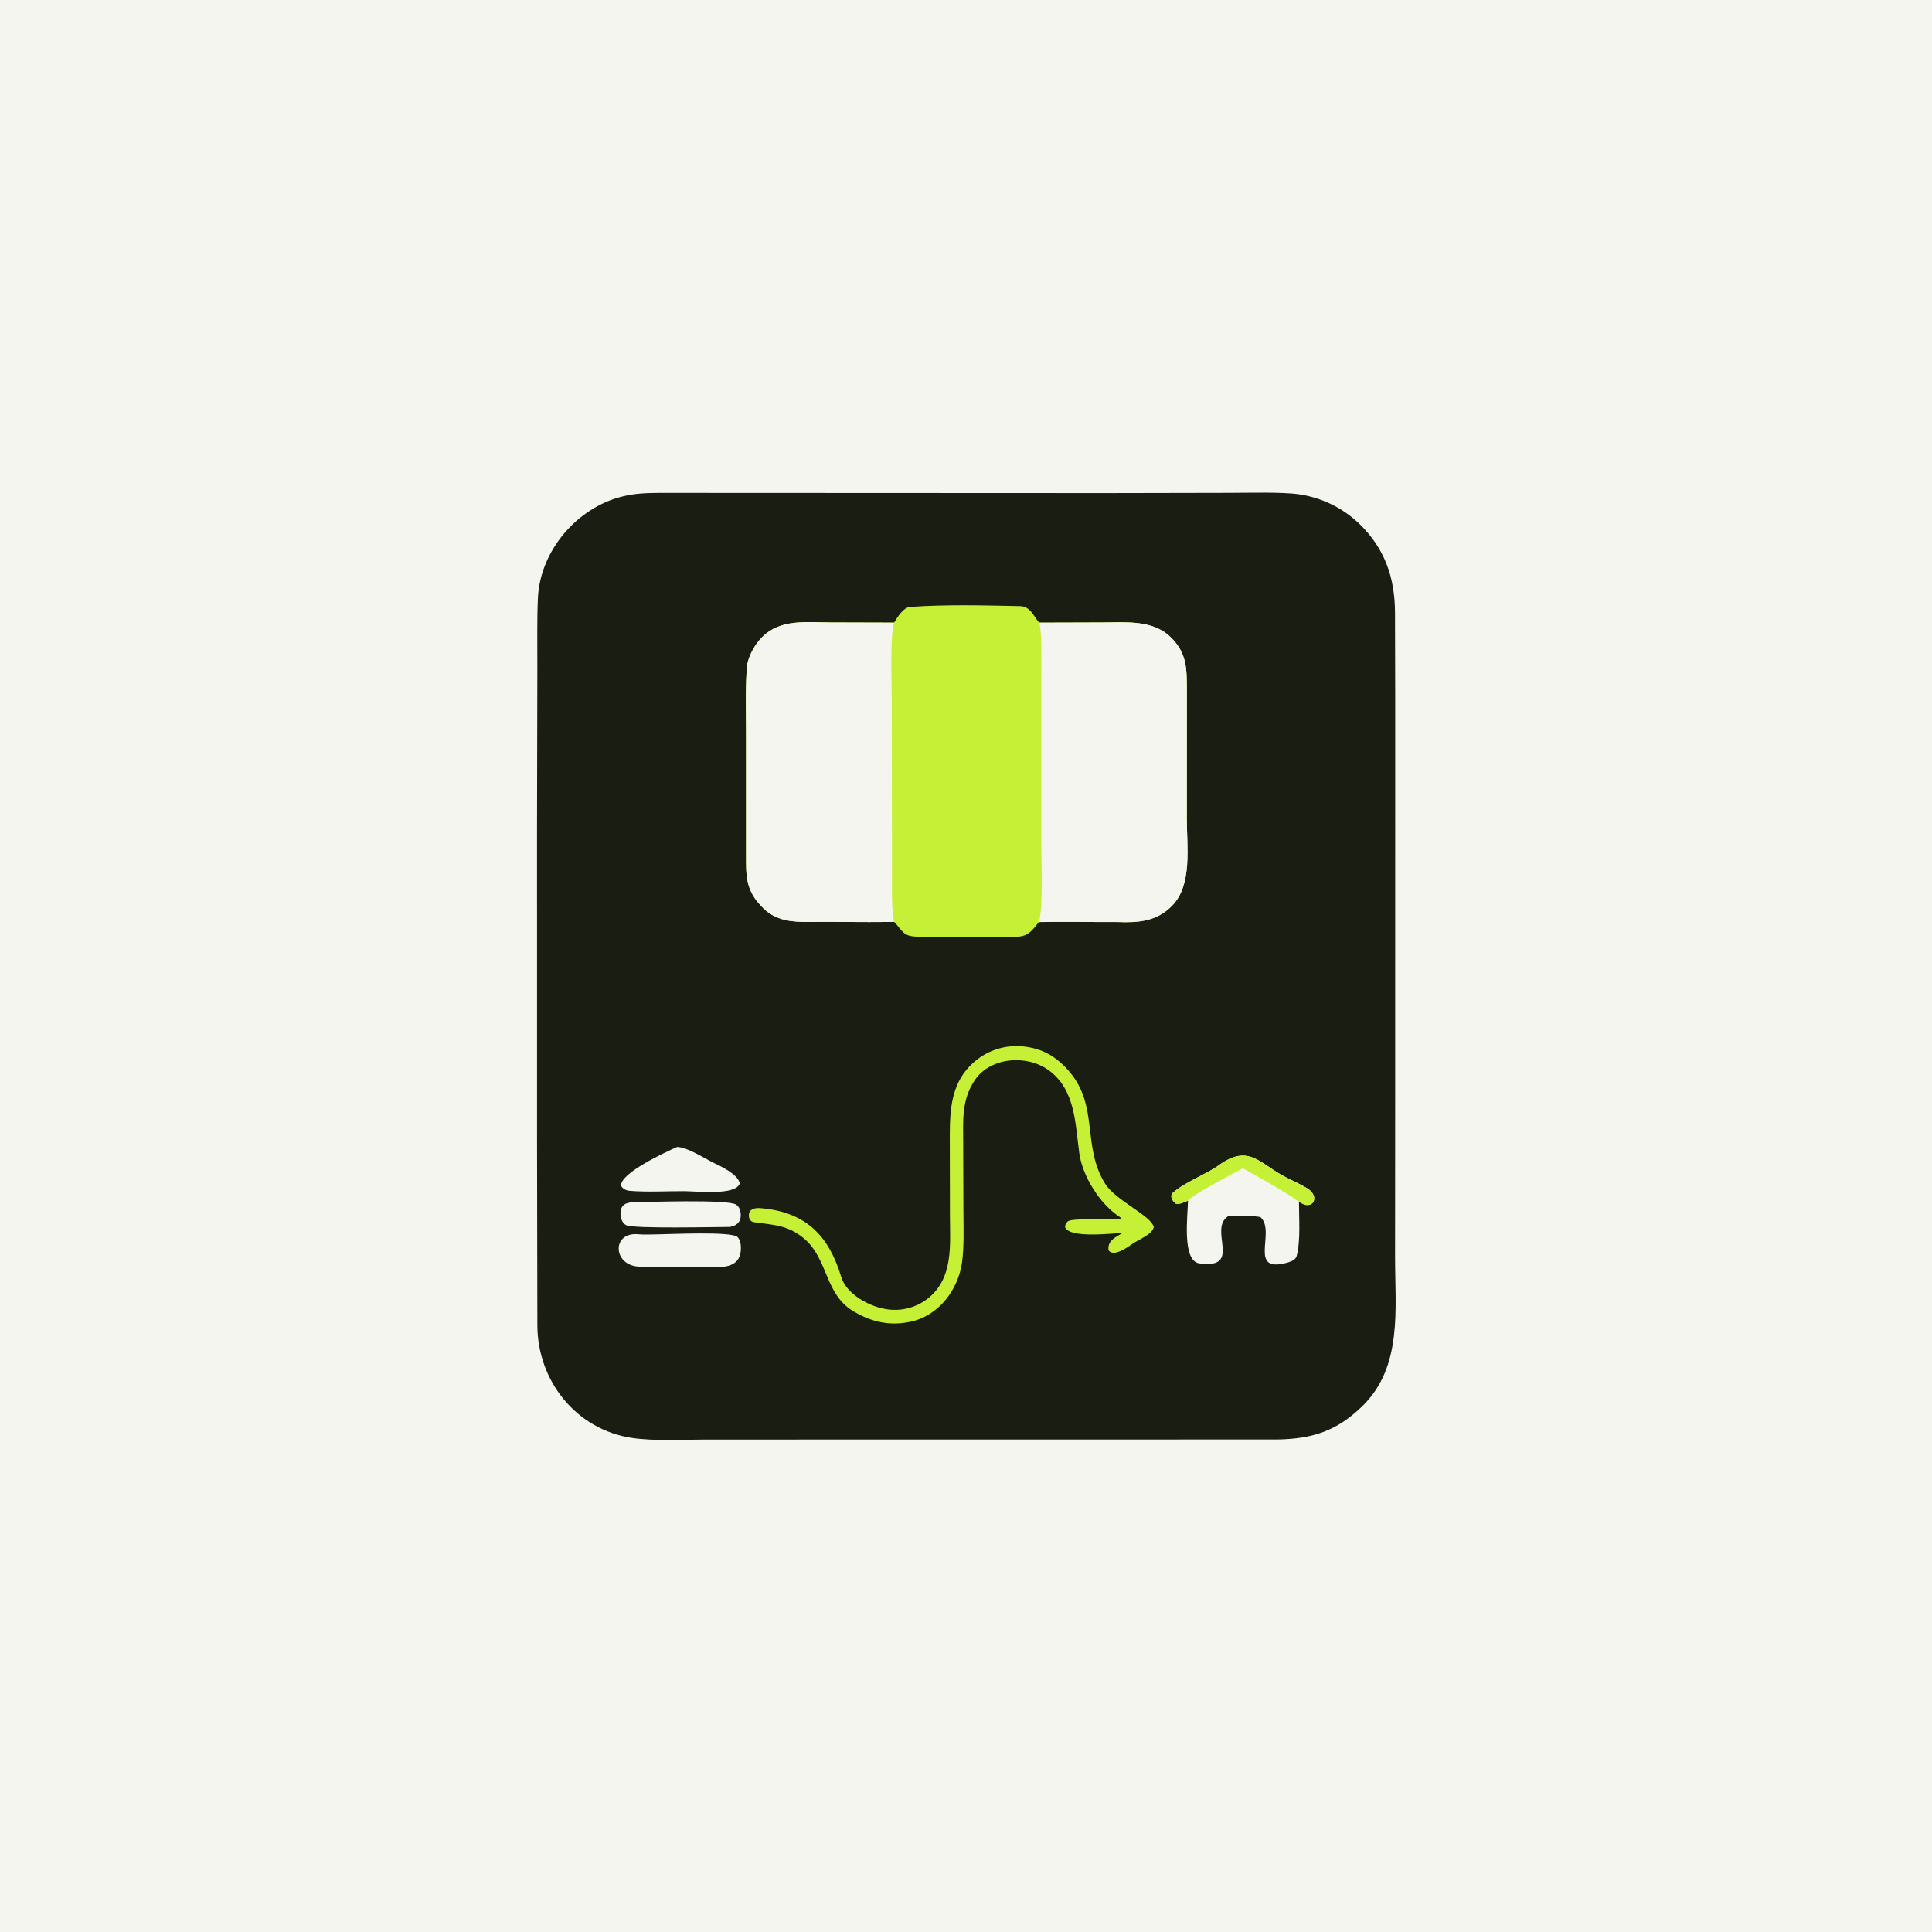
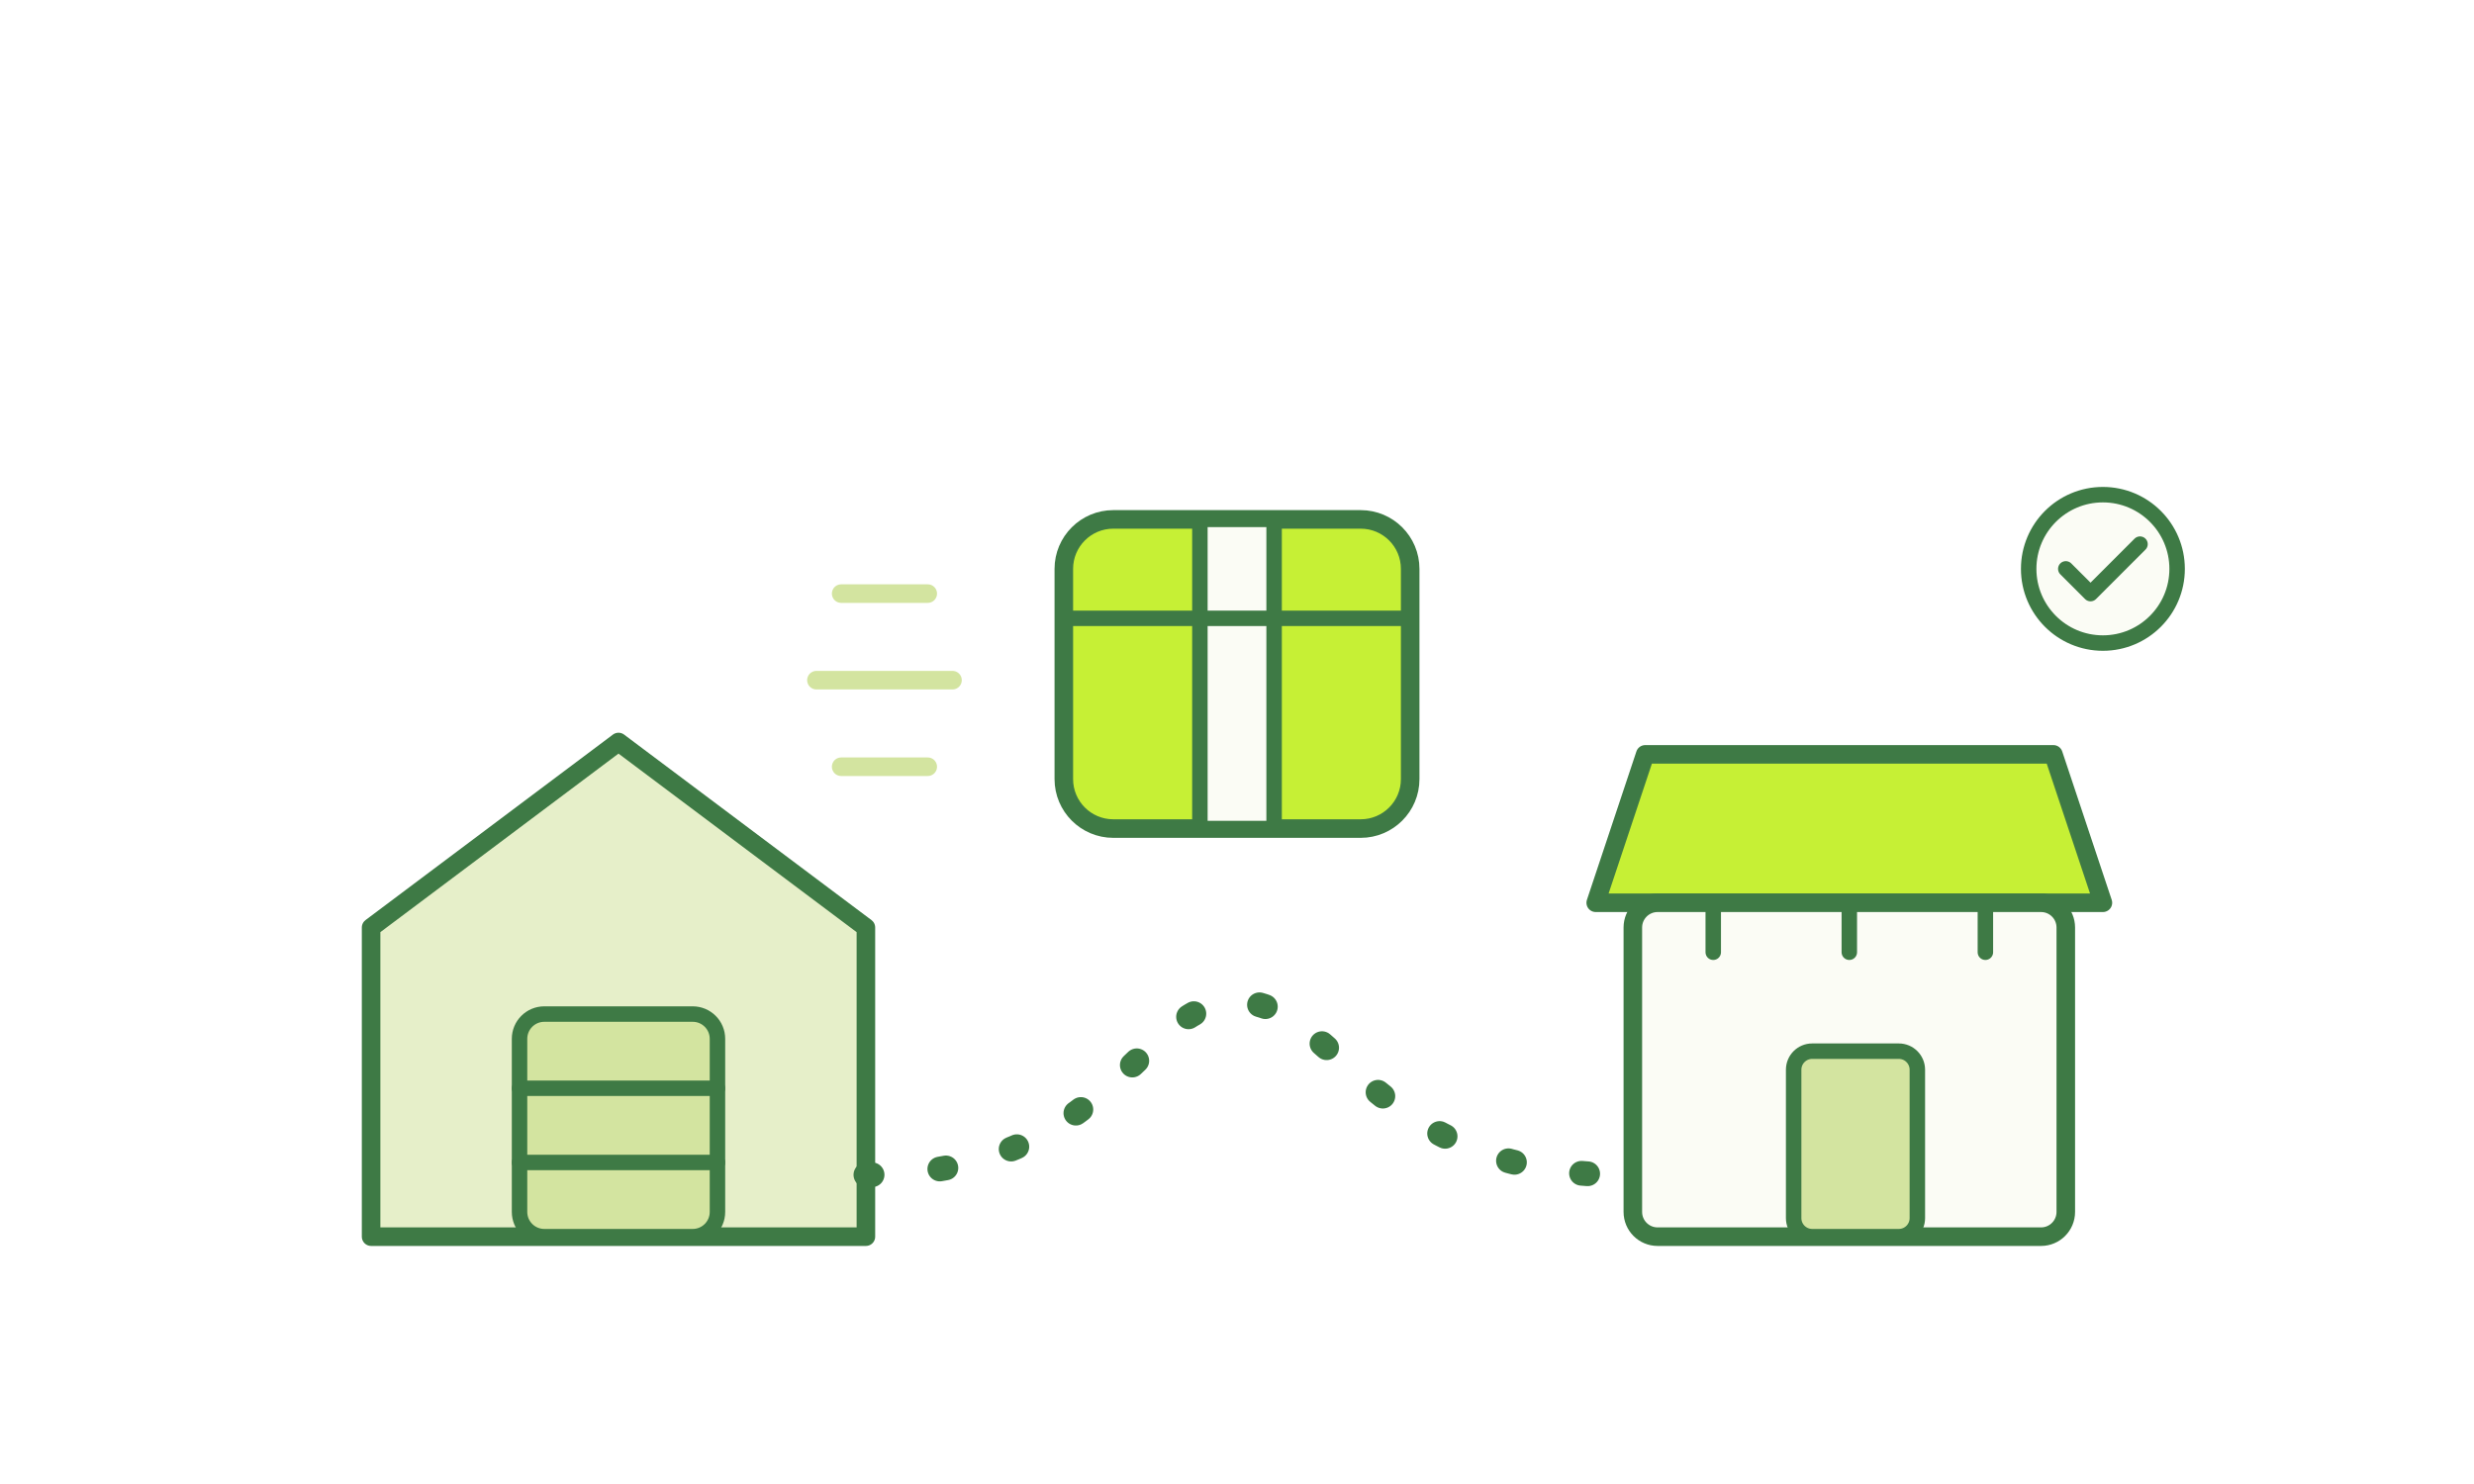
- <svg xmlns="http://www.w3.org/2000/svg" style="display:block" viewBox="0 0 2048 2048">
-   <path fill="#f4f5ee" d="M0 0h2048v2048H0z" />
-   <path fill="#1a1d12" d="m699.434 522.49 473.286.21 131.24-.257c19.4-.038 55.74-1.055 73.33 1.586a116.36 116.36 0 0 1 63.25 30.806c27.29 26.201 38.05 57.226 38.23 94.317.3 59.278.21 118.657.21 177.925l-.03 337.683-.11 167.81c-.03 55.13 8.28 116.11-34.77 158.1-26.84 26.17-52.68 34.51-89.54 35.24l-473.851.06-133.81.03c-24.167.04-53.406 1.74-76.865-1.73-59.156-8.75-100.394-60.47-100.377-119.71.02-65.82-.391-132.01-.351-198.01l-.011-329.401.334-168.723c.086-24.424-.458-51.129.615-74.559 2.292-50.053 41.421-95.895 89.793-107.63 14.178-3.439 24.965-3.589 39.427-3.747" />
-   <path fill="#c6f035" d="M947.789 660.008c3.169-5.387 9.827-16.17 16.799-16.657 38.592-2.697 78.412-1.691 117.152-.811 11 .25 14.9 12.593 19.94 17.482l66.78-.191c24.16-.03 53.16-3.144 72.26 15.359 17.53 16.987 17.34 33.549 17.41 56.231l-.04 137.15c-.01 29.356 5.96 69.388-15.53 91.444-16.19 16.608-35.67 18.231-57.42 17.373-27.87.136-56.15-.577-83.9.013-11.44 15.02-14.55 15.953-33.74 15.909-31.77-.073-63.56.165-95.325-.458-15.552-.304-15.341-6.461-24.443-15.728q-2.615.135-5.232.169c-28.293.361-56.652-.32-85.008-.035-17.83.179-34.794-1.122-48.398-14.548-15.199-14.999-18.162-27.438-18.237-48.389l-.015-138.567c-.03-22.4-.864-49.277 1.167-71.428 2.317-10.649 8.444-21.448 15.71-28.808 19.583-19.838 47.354-15.744 73.737-15.694z" />
-   <path fill="#f4f5ee" d="M947.732 977.124q-2.615.135-5.232.169c-28.293.361-56.652-.32-85.008-.035-17.83.179-34.794-1.122-48.398-14.548-15.199-14.999-18.162-27.438-18.237-48.389l-.015-138.567c-.03-22.4-.864-49.277 1.167-71.428 2.317-10.649 8.444-21.448 15.71-28.808 19.583-19.838 47.354-15.744 73.737-15.694l66.333.184c-4.395 13.917-2.531 61.948-2.495 79.517l.151 113.541.105 72.264c.034 14.571-.689 38.413 2.182 51.794m153.948-317.102 66.78-.191c24.16-.03 53.16-3.144 72.26 15.359 17.53 16.987 17.34 33.549 17.41 56.231l-.04 137.15c-.01 29.356 5.96 69.388-15.53 91.444-16.19 16.608-35.67 18.231-57.42 17.373-27.87.136-56.15-.577-83.9.013 4.49-14.517 2.65-61.052 2.65-78.805l-.02-112.429v-71.969c-.01-12.116.69-43.962-2.19-54.176" />
-   <path fill="#c6f035" d="M1186.98 1290.07c-20.89-13.52-39.54-43.11-42.9-67.67-4.24-30.93-4.08-67.26-32.33-87.84-23.62-17.22-63.63-14.11-79.64 12.31-12.84 20.4-11.14 41.79-11.08 64.62l.23 71.51c.06 16.89.87 39.26-1.48 55.36-4.28 29.32-24.929 56.63-54.95 62.8-21.689 4.55-40.596.27-59.268-10.63-31.701-18.03-27.159-55.73-53.31-77.69-17.012-14.28-32.055-14.28-53.013-17.26-5.365-.76-6.776-7.25-4.24-11.89 4.233-3.57 8.333-3.3 13.294-2.81 46.368 4.51 70.426 29.35 83.437 72.75 5.414 18.06 30.004 32.11 50.086 34.48a56.7 56.7 0 0 0 41.984-11.83c27.09-21.71 23.23-56.63 23.17-87.4l-.12-72.55c-.03-33.39-1.75-67.25 26.44-91.14a68.28 68.28 0 0 1 50.55-16.01c21.07 2.03 36.04 10.82 49.63 26.65 31.61 36.83 13.21 79.34 38.1 119.08 11.15 17.81 48.78 33.69 51.52 45.9-1.81 7.91-15.62 12.86-22.51 17.64-5.61 3.89-20.13 14.42-25.46 6.98-1.39-10.29 6.96-13.59 14.83-18.44-11.88.47-56.31 5.93-60.96-6.16.59-3.79.49-3.53 3.13-6.33 6.18-3.17 38.62-1.73 48.02-2.06l7.96.15.73-.86z" />
-   <path fill="#f4f5ee" d="M1259.32 1272.74c-4.35 1.69-8.09 3.98-12.74 3.27-3.34-2.16-7.24-8.18-3.14-11.79 12.8-11.25 35.23-19.45 48.26-28.82 33.02-23.77 43.3-1.29 72.86 13.33 5.92 2.93 16.73 8.02 21.94 11.47 1.74 1.17 3.26 2.62 4.52 4.29 4.58 6.24 1.43 14.4-7.47 12.68-1.4-.27-5.15-2.38-6.58-3.14-.05 17.52 1.87 40.65-2.45 57.48-.92 3.56-5.68 5.71-8.9 6.64-43.84 12.71-12.92-31.72-29.09-47.6-2.06-1.96-33.06-2.21-34.76-1.22-21.37 13.8 16.14 56.28-30.38 49.94-18.72-2.55-12.28-50.82-12.07-66.53" />
-   <path fill="#c6f035" d="M1259.32 1272.74c-4.35 1.69-8.09 3.98-12.74 3.27-3.34-2.16-7.24-8.18-3.14-11.79 12.8-11.25 35.23-19.45 48.26-28.82 33.02-23.77 43.3-1.29 72.86 13.33 5.92 2.93 16.73 8.02 21.94 11.47 1.74 1.17 3.26 2.62 4.52 4.29 4.58 6.24 1.43 14.4-7.47 12.68-1.4-.27-5.15-2.38-6.58-3.14-13.92-10.6-43.13-26.34-59.43-35.57-9.3 4.79-54.66 28.74-58.22 34.28" />
-   <path fill="#f4f5ee" d="M696.69 1308.48c13.276-.13 78.355-3.35 84.976 2.72 2.771 2.54 3.606 7.28 3.701 10.83.137 5.12-.833 11.04-4.534 14.84-8.049 8.27-22.756 6.14-33.333 6.03-23.241.11-46.646.59-69.848-.22-28.304-.99-29.614-37.25-.708-34.29 5.713.59 13.826.12 19.746.09m20.913-92.59c10.293-.36 29.535 12.29 39.505 17.08 8.282 3.97 25.192 12.05 27.046 21.47-3.855 13.05-45.244 8.38-58.382 8.24-18.728-.1-39.784 1.19-58.4-.37-3.607-.3-6.879-1.91-8.939-5.05-1.903-13.46 47.239-36.02 59.17-41.37m-48.232 58.55c16.838-.15 101.962-3.34 110.879 2.48 2.415 1.58 3.774 3.87 4.459 6.62.836 3.37.829 8.53-1.262 11.48-2.593 3.66-5.573 4.64-9.794 5.58-14.717.01-102.232 2.07-109.795-1.81-2.737-1.4-4.366-3.76-5.25-6.63-1.193-3.88-1.393-9.51.972-13.02 2.317-3.43 6.029-4.04 9.791-4.7" />
+ <svg xmlns="http://www.w3.org/2000/svg" viewBox="0 0 400 240" fill="none" stroke="#3E7A45" stroke-width="3" stroke-linecap="round" stroke-linejoin="round">
+   <path d="M60 150l40-30 40 30v50H60z" fill="#E6EFC9" />
+   <rect x="84" y="164" width="32" height="36" rx="4" fill="#D3E4A0" stroke-width="2.5" />
+   <path d="M84 176h32M84 188h32" stroke-width="2.5" />
+   <path d="M140 190c40 0 44-28 60-28s22 28 62 28" stroke-dasharray="1 11" stroke-width="4" />
+   <g>
+     <animateTransform attributeName="transform" type="translate" values="0 0;0 -5;0 0" dur="2.6s" repeatCount="indefinite" />
+     <rect x="172" y="84" width="56" height="50" rx="8" fill="#C6F035" />
+     <rect x="194" y="84" width="12" height="50" fill="#FBFCF5" stroke-width="2.5" />
+     <path d="M172 100h56" stroke-width="2.5" />
+   </g>
+   <path d="M150 96h-14M154 110h-22M150 124h-14" stroke="#D3E4A0" />
+   <path d="M258 146h82l-8-24h-66z" fill="#C6F035" />
+   <rect x="264" y="146" width="70" height="54" rx="4" fill="#FBFCF5" />
+   <rect x="290" y="170" width="20" height="30" rx="3" fill="#D3E4A0" stroke-width="2.5" />
+   <path d="M277 146v8M299 146v8M321 146v8" stroke-width="2.5" />
+   <circle cx="340" cy="92" r="12" fill="#FBFCF5" stroke-width="2.5" />
+   <path d="M334 92l4 4 8-8" stroke-width="2.5" />
</svg>
